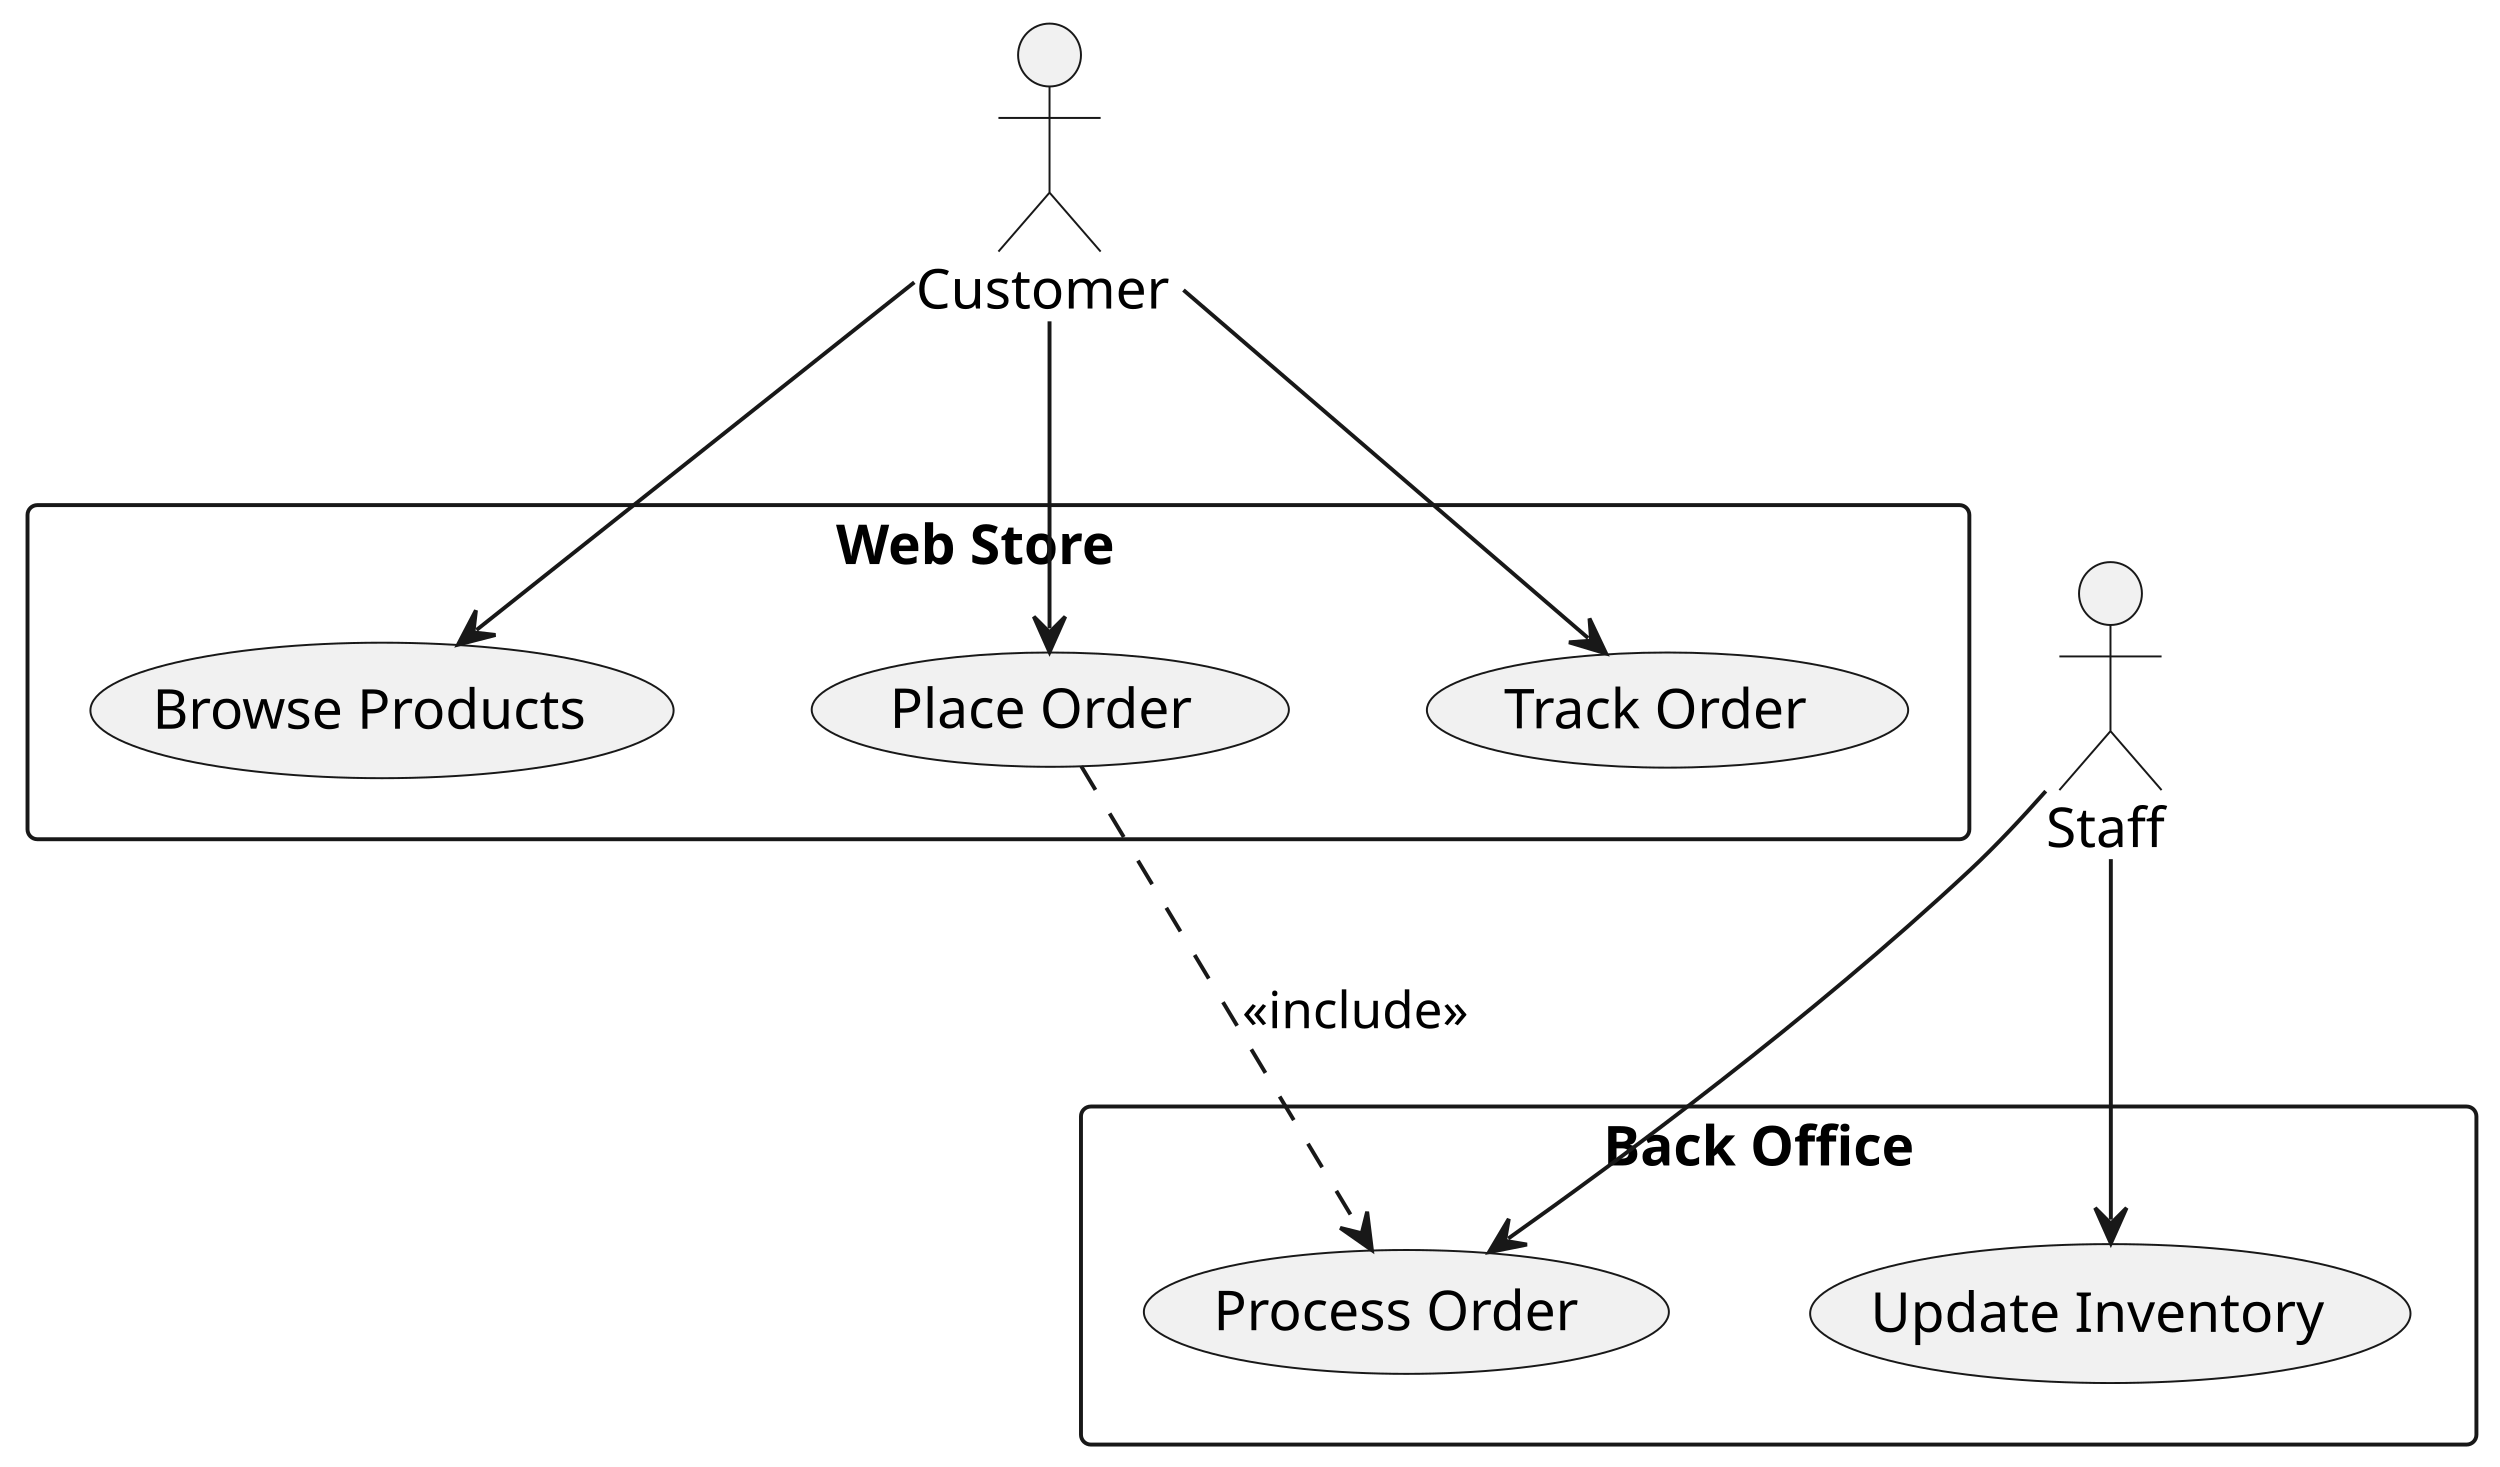
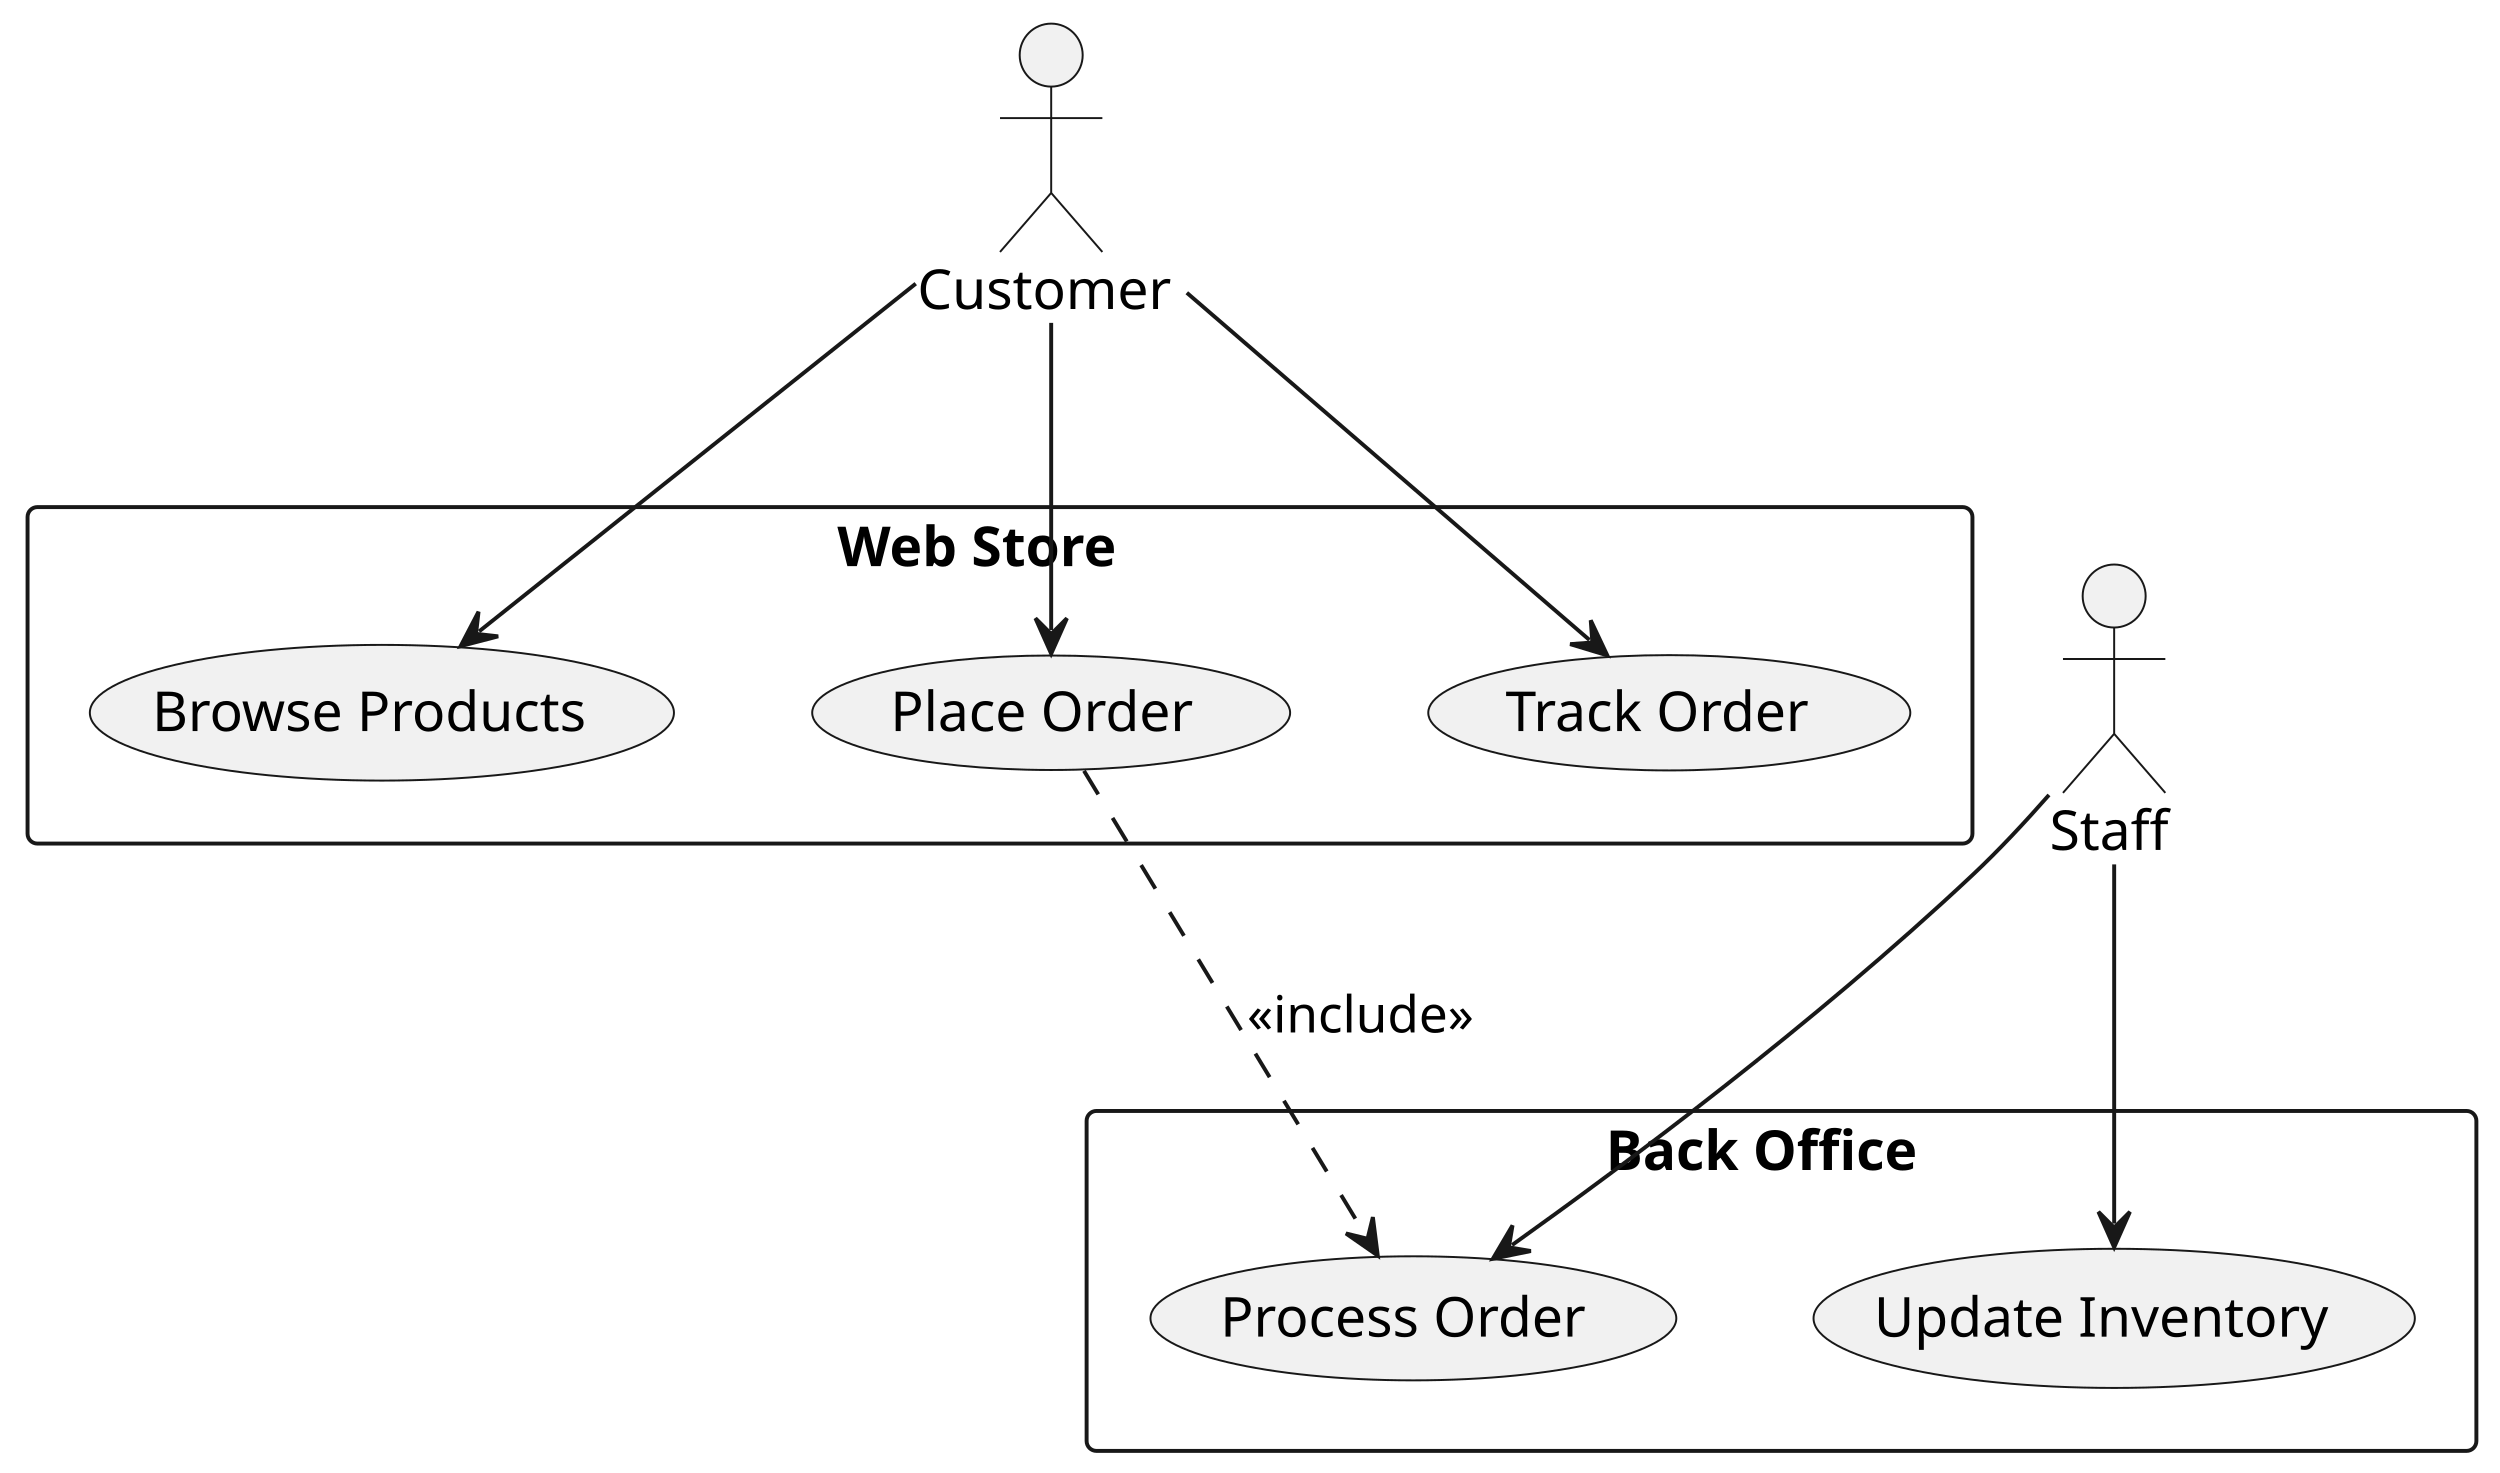
- <svg xmlns="http://www.w3.org/2000/svg" contentStyleType="text/css" data-diagram-type="DESCRIPTION" height="373px" preserveAspectRatio="none" style="width:636px;height:373px;background:#FFFFFF;" version="1.1" viewBox="0 0 636 373" width="636px" zoomAndPan="magnify">
+ <svg xmlns="http://www.w3.org/2000/svg" contentStyleType="text/css" data-diagram-type="DESCRIPTION" height="374px" preserveAspectRatio="none" style="width:635px;height:374px;background:#FFFFFF;" version="1.1" viewBox="0 0 635 374" width="635px" zoomAndPan="magnify">
  <defs />
  <g>
    <g class="cluster" data-qualified-name="Web Store" data-source-line="4" id="ent0004">
-       <rect fill="none" height="85" rx="2.5" ry="2.5" style="stroke:#181818;stroke-width:1;" width="494" x="7" y="128.5" />
-       <text fill="#000000" font-family="sans-serif" font-size="14" font-weight="bold" lengthAdjust="spacing" textLength="82.626" x="212.687" y="143.495">Web Store</text>
+       <rect fill="none" height="85.47" rx="2.5" ry="2.5" style="stroke:#181818;stroke-width:1;" width="494" x="7" y="128.8" />
+       <text fill="#000000" font-family="sans-serif" font-size="14" font-weight="bold" lengthAdjust="spacing" textLength="82.626" x="212.687" y="143.795">Web Store</text>
    </g>
    <g class="cluster" data-qualified-name="Back Office" data-source-line="10" id="ent0008">
-       <rect fill="none" height="86" rx="2.5" ry="2.5" style="stroke:#181818;stroke-width:1;" width="355" x="275" y="281.5" />
-       <text fill="#000000" font-family="sans-serif" font-size="14" font-weight="bold" lengthAdjust="spacing" textLength="89.277" x="407.861" y="296.495">Back Office</text>
+       <rect fill="none" height="86.35" rx="2.5" ry="2.5" style="stroke:#181818;stroke-width:1;" width="353" x="276" y="282.18" />
+       <text fill="#000000" font-family="sans-serif" font-size="14" font-weight="bold" lengthAdjust="spacing" textLength="89.277" x="407.861" y="297.175">Back Office</text>
    </g>
    <g class="entity" data-qualified-name="Web Store.UC1" data-source-line="5" id="ent0005">
-       <ellipse cx="97.182" cy="180.736" fill="#F1F1F1" rx="74.182" ry="17.236" style="stroke:#181818;stroke-width:0.5;" />
-       <text fill="#000000" font-family="sans-serif" font-size="14" lengthAdjust="spacing" textLength="116.737" x="38.813" y="185.385">Browse Products</text>
+       <ellipse cx="97.002" cy="181.036" fill="#F1F1F1" rx="74.182" ry="17.236" style="stroke:#181818;stroke-width:0.5;" />
+       <text fill="#000000" font-family="sans-serif" font-size="14" lengthAdjust="spacing" textLength="116.737" x="38.633" y="185.685">Browse Products</text>
    </g>
    <g class="entity" data-qualified-name="Web Store.UC2" data-source-line="6" id="ent0006">
-       <ellipse cx="267.195" cy="180.539" fill="#F1F1F1" rx="60.696" ry="14.539" style="stroke:#181818;stroke-width:0.5;" />
-       <text fill="#000000" font-family="sans-serif" font-size="14" lengthAdjust="spacing" textLength="81.703" x="226.344" y="185.188">Place Order</text>
+       <ellipse cx="266.995" cy="181.039" fill="#F1F1F1" rx="60.696" ry="14.539" style="stroke:#181818;stroke-width:0.5;" />
+       <text fill="#000000" font-family="sans-serif" font-size="14" lengthAdjust="spacing" textLength="81.703" x="226.144" y="185.688">Place Order</text>
    </g>
    <g class="entity" data-qualified-name="Web Store.UC3" data-source-line="7" id="ent0007">
-       <ellipse cx="424.218" cy="180.644" fill="#F1F1F1" rx="61.218" ry="14.644" style="stroke:#181818;stroke-width:0.5;" />
-       <text fill="#000000" font-family="sans-serif" font-size="14" lengthAdjust="spacing" textLength="83.173" x="382.632" y="185.292">Track Order</text>
+       <ellipse cx="423.998" cy="181.044" fill="#F1F1F1" rx="61.218" ry="14.644" style="stroke:#181818;stroke-width:0.5;" />
+       <text fill="#000000" font-family="sans-serif" font-size="14" lengthAdjust="spacing" textLength="83.173" x="382.412" y="185.692">Track Order</text>
    </g>
    <g class="entity" data-qualified-name="Back Office.UC4" data-source-line="11" id="ent0009">
-       <ellipse cx="357.781" cy="333.756" fill="#F1F1F1" rx="66.781" ry="15.756" style="stroke:#181818;stroke-width:0.5;" />
-       <text fill="#000000" font-family="sans-serif" font-size="14" lengthAdjust="spacing" textLength="98.144" x="308.709" y="338.405">Process Order</text>
+       <ellipse cx="359.001" cy="334.856" fill="#F1F1F1" rx="66.781" ry="15.756" style="stroke:#181818;stroke-width:0.5;" />
+       <text fill="#000000" font-family="sans-serif" font-size="14" lengthAdjust="spacing" textLength="98.144" x="309.929" y="339.505">Process Order</text>
    </g>
    <g class="entity" data-qualified-name="Back Office.UC5" data-source-line="12" id="ent0010">
-       <ellipse cx="536.864" cy="334.173" fill="#F1F1F1" rx="76.364" ry="17.673" style="stroke:#181818;stroke-width:0.5;" />
-       <text fill="#000000" font-family="sans-serif" font-size="14" lengthAdjust="spacing" textLength="122.022" x="475.853" y="338.821">Update Inventory</text>
+       <ellipse cx="537.004" cy="334.863" fill="#F1F1F1" rx="76.364" ry="17.673" style="stroke:#181818;stroke-width:0.5;" />
+       <text fill="#000000" font-family="sans-serif" font-size="14" lengthAdjust="spacing" textLength="122.022" x="475.993" y="339.511">Update Inventory</text>
    </g>
    <g class="entity" data-qualified-name="Customer" data-source-line="1" id="ent0002">
      <ellipse cx="267.002" cy="14" fill="#F1F1F1" rx="8" ry="8" style="stroke:#181818;stroke-width:0.5;" />
      <path d="M267.002,22 L267.002,49 M254.002,30 L280.002,30 M267.002,49 L254.002,64 M267.002,49 L280.002,64" fill="none" style="stroke:#181818;stroke-width:0.5;" />
      <text fill="#000000" font-family="sans-serif" font-size="14" lengthAdjust="spacing" textLength="68.004" x="233" y="78.495">Customer</text>
    </g>
    <g class="entity" data-qualified-name="Staff" data-source-line="2" id="ent0003">
-       <ellipse cx="536.906" cy="151" fill="#F1F1F1" rx="8" ry="8" style="stroke:#181818;stroke-width:0.5;" />
-       <path d="M536.906,159 L536.906,186 M523.906,167 L549.906,167 M536.906,186 L523.906,201 M536.906,186 L549.906,201" fill="none" style="stroke:#181818;stroke-width:0.5;" />
-       <text fill="#000000" font-family="sans-serif" font-size="14" lengthAdjust="spacing" textLength="32.812" x="520.5" y="215.495">Staff</text>
+       <ellipse cx="536.996" cy="151.39" fill="#F1F1F1" rx="8" ry="8" style="stroke:#181818;stroke-width:0.5;" />
+       <path d="M536.996,159.39 L536.996,186.39 M523.996,167.39 L549.996,167.39 M536.996,186.39 L523.996,201.39 M536.996,186.39 L549.996,201.39" fill="none" style="stroke:#181818;stroke-width:0.5;" />
+       <text fill="#000000" font-family="sans-serif" font-size="14" lengthAdjust="spacing" textLength="32.812" x="520.59" y="215.885">Staff</text>
    </g>
    <g class="link" data-entity-1="ent0002" data-entity-2="ent0005" data-link-type="dependency" data-source-line="15" id="lnk11">
-       <path d="M232.6,71.82 C197.67,99.56 149.518,137.788 121.218,160.268" fill="none" id="Customer-to-UC1" style="stroke:#181818;stroke-width:1;" />
-       <polygon fill="#181818" points="116.52,164,126.055,161.534,120.435,160.89,121.079,155.27,116.52,164" style="stroke:#181818;stroke-width:1;" />
+       <path d="M232.6,72.05 C197.86,99.71 150.103,137.742 121.693,160.372" fill="none" id="Customer-to-UC1" style="stroke:#181818;stroke-width:1;" />
+       <polygon fill="#181818" points="117,164.11,126.532,161.631,120.911,160.995,121.547,155.374,117,164.11" style="stroke:#181818;stroke-width:1;" />
    </g>
    <g class="link" data-entity-1="ent0002" data-entity-2="ent0006" data-link-type="dependency" data-source-line="16" id="lnk12">
-       <path d="M267,81.75 C267,109.69 267,140.35 267,159.87" fill="none" id="Customer-to-UC2" style="stroke:#181818;stroke-width:1;" />
-       <polygon fill="#181818" points="267,165.87,271,156.87,267,160.87,263,156.87,267,165.87" style="stroke:#181818;stroke-width:1;" />
+       <path d="M267,82 C267,109.87 267,140.38 267,160.04" fill="none" id="Customer-to-UC2" style="stroke:#181818;stroke-width:1;" />
+       <polygon fill="#181818" points="267,166.04,271,157.04,267,161.04,263,157.04,267,166.04" style="stroke:#181818;stroke-width:1;" />
    </g>
    <g class="link" data-entity-1="ent0002" data-entity-2="ent0007" data-link-type="dependency" data-source-line="17" id="lnk13">
-       <path d="M301.07,73.79 C334.44,102.49 379.231,140.998 404.031,162.328" fill="none" id="Customer-to-UC3" style="stroke:#181818;stroke-width:1;" />
-       <polygon fill="#181818" points="408.58,166.24,404.365,157.339,404.789,162.98,399.148,163.404,408.58,166.24" style="stroke:#181818;stroke-width:1;" />
+       <path d="M301.45,74.36 C334.67,103.01 378.906,141.151 403.707,162.541" fill="none" id="Customer-to-UC3" style="stroke:#181818;stroke-width:1;" />
+       <polygon fill="#181818" points="408.25,166.46,404.047,157.553,404.464,163.194,398.822,163.611,408.25,166.46" style="stroke:#181818;stroke-width:1;" />
    </g>
    <g class="link" data-entity-1="ent0003" data-entity-2="ent0009" data-link-type="dependency" data-source-line="18" id="lnk14">
-       <path d="M520.44,201.27 C514.54,207.93 507.7,215.26 501,221.5 C460.23,259.49 412.377,294.784 383.697,315.084" fill="none" id="Staff-to-UC4" style="stroke:#181818;stroke-width:1;" />
-       <polygon fill="#181818" points="378.8,318.55,388.457,316.615,382.881,315.661,383.835,310.086,378.8,318.55" style="stroke:#181818;stroke-width:1;" />
+       <path d="M520.44,201.92 C514.55,208.62 507.7,215.99 501,222.27 C460.3,260.46 412.434,296.005 384.064,316.245" fill="none" id="Staff-to-UC4" style="stroke:#181818;stroke-width:1;" />
+       <polygon fill="#181818" points="379.18,319.73,388.83,317.759,383.25,316.826,384.183,311.247,379.18,319.73" style="stroke:#181818;stroke-width:1;" />
    </g>
    <g class="link" data-entity-1="ent0003" data-entity-2="ent0010" data-link-type="dependency" data-source-line="19" id="lnk15">
-       <path d="M537,218.56 C537,249.75 537,286.89 537,310.29" fill="none" id="Staff-to-UC5" style="stroke:#181818;stroke-width:1;" />
-       <polygon fill="#181818" points="537,316.29,541,307.29,537,311.29,533,307.29,537,316.29" style="stroke:#181818;stroke-width:1;" />
+       <path d="M537,219.56 C537,250.65 537,287.39 537,310.8" fill="none" id="Staff-to-UC5" style="stroke:#181818;stroke-width:1;" />
+       <polygon fill="#181818" points="537,316.8,541,307.8,537,311.8,533,307.8,537,316.8" style="stroke:#181818;stroke-width:1;" />
    </g>
    <g class="link" data-entity-1="ent0006" data-entity-2="ent0009" data-link-type="dependency" data-source-line="20" id="lnk16">
-       <path d="M275.08,194.94 C292.04,223.19 328.179,283.367 345.919,312.887" fill="none" id="UC2-to-UC4" style="stroke:#181818;stroke-width:1;stroke-dasharray:7,7;" />
-       <polygon fill="#181818" points="349.01,318.03,347.803,308.255,346.435,313.744,340.946,312.376,349.01,318.03" style="stroke:#181818;stroke-width:1;" />
-       <text fill="#000000" font-family="sans-serif" font-size="13" lengthAdjust="spacing" textLength="63.007" x="316" y="261.567">«include»</text>
+       <path d="M275.33,195.78 C292.58,224.24 328.991,284.329 346.841,313.788" fill="none" id="UC2-to-UC4" style="stroke:#181818;stroke-width:1;stroke-dasharray:7,7;" />
+       <polygon fill="#181818" points="349.95,318.92,348.707,309.15,347.359,314.644,341.865,313.296,349.95,318.92" style="stroke:#181818;stroke-width:1;" />
+       <text fill="#000000" font-family="sans-serif" font-size="13" lengthAdjust="spacing" textLength="63.007" x="316.76" y="262.247">«include»</text>
    </g>
  </g>
</svg>
